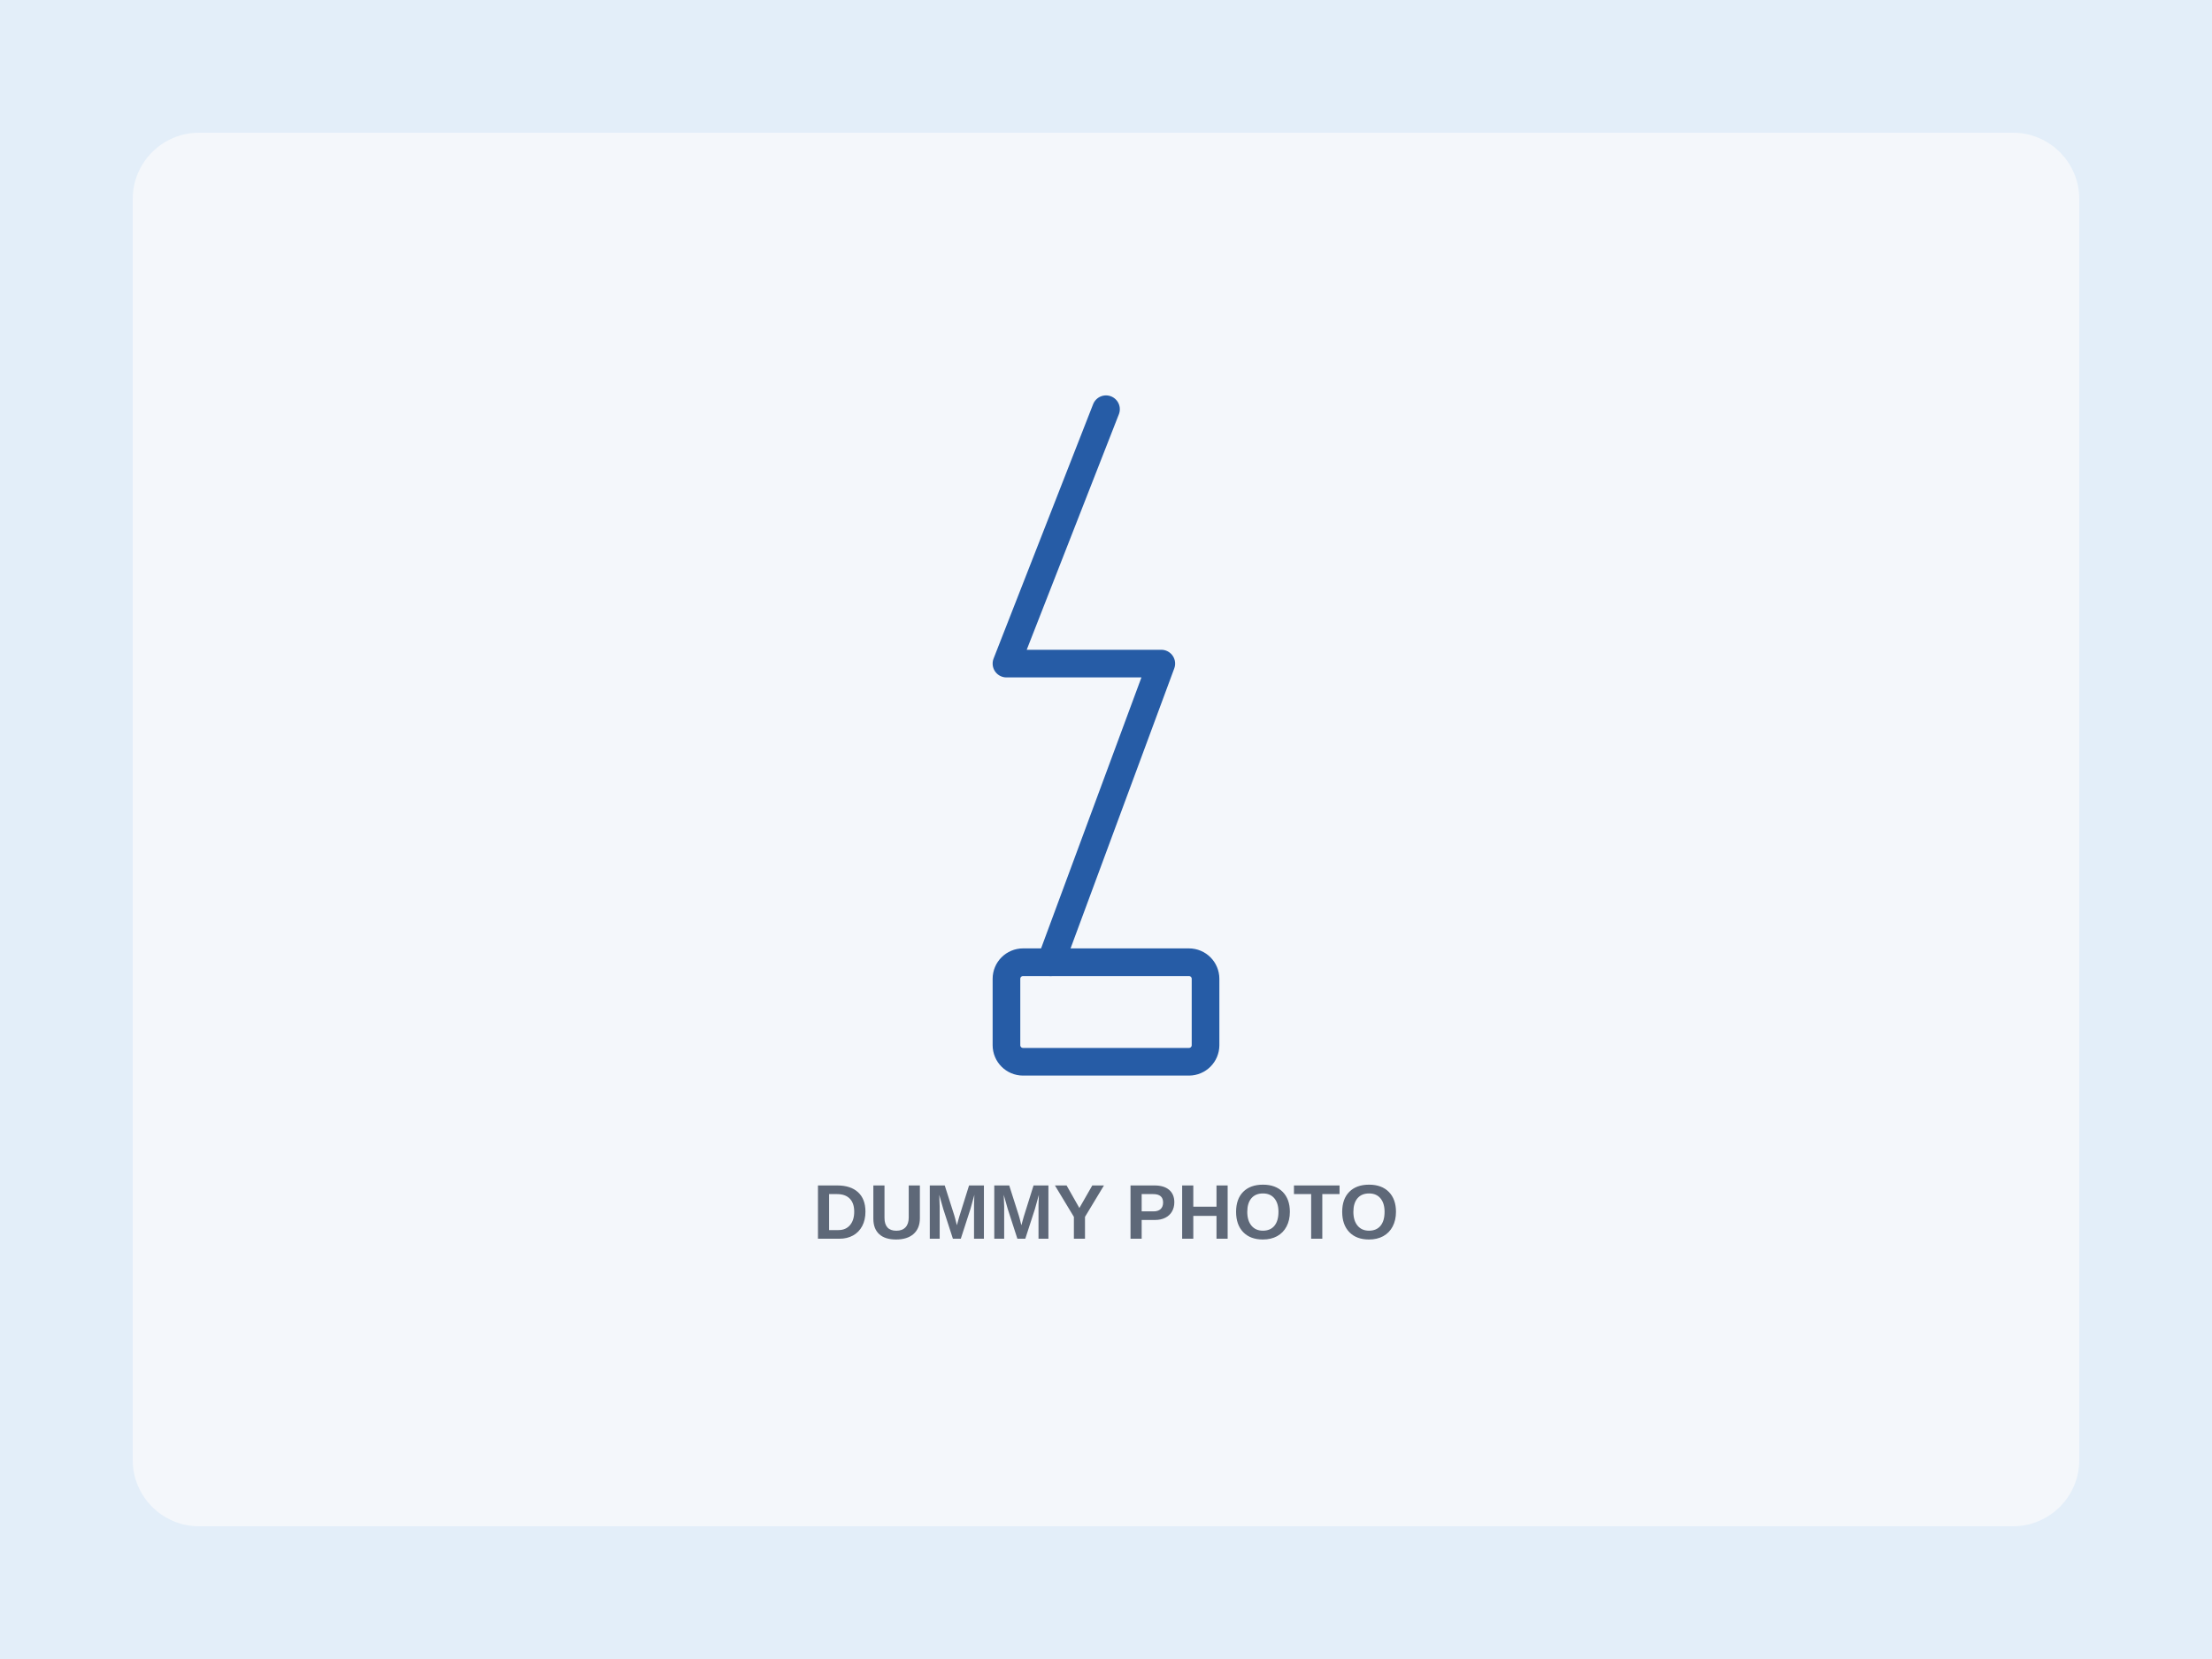
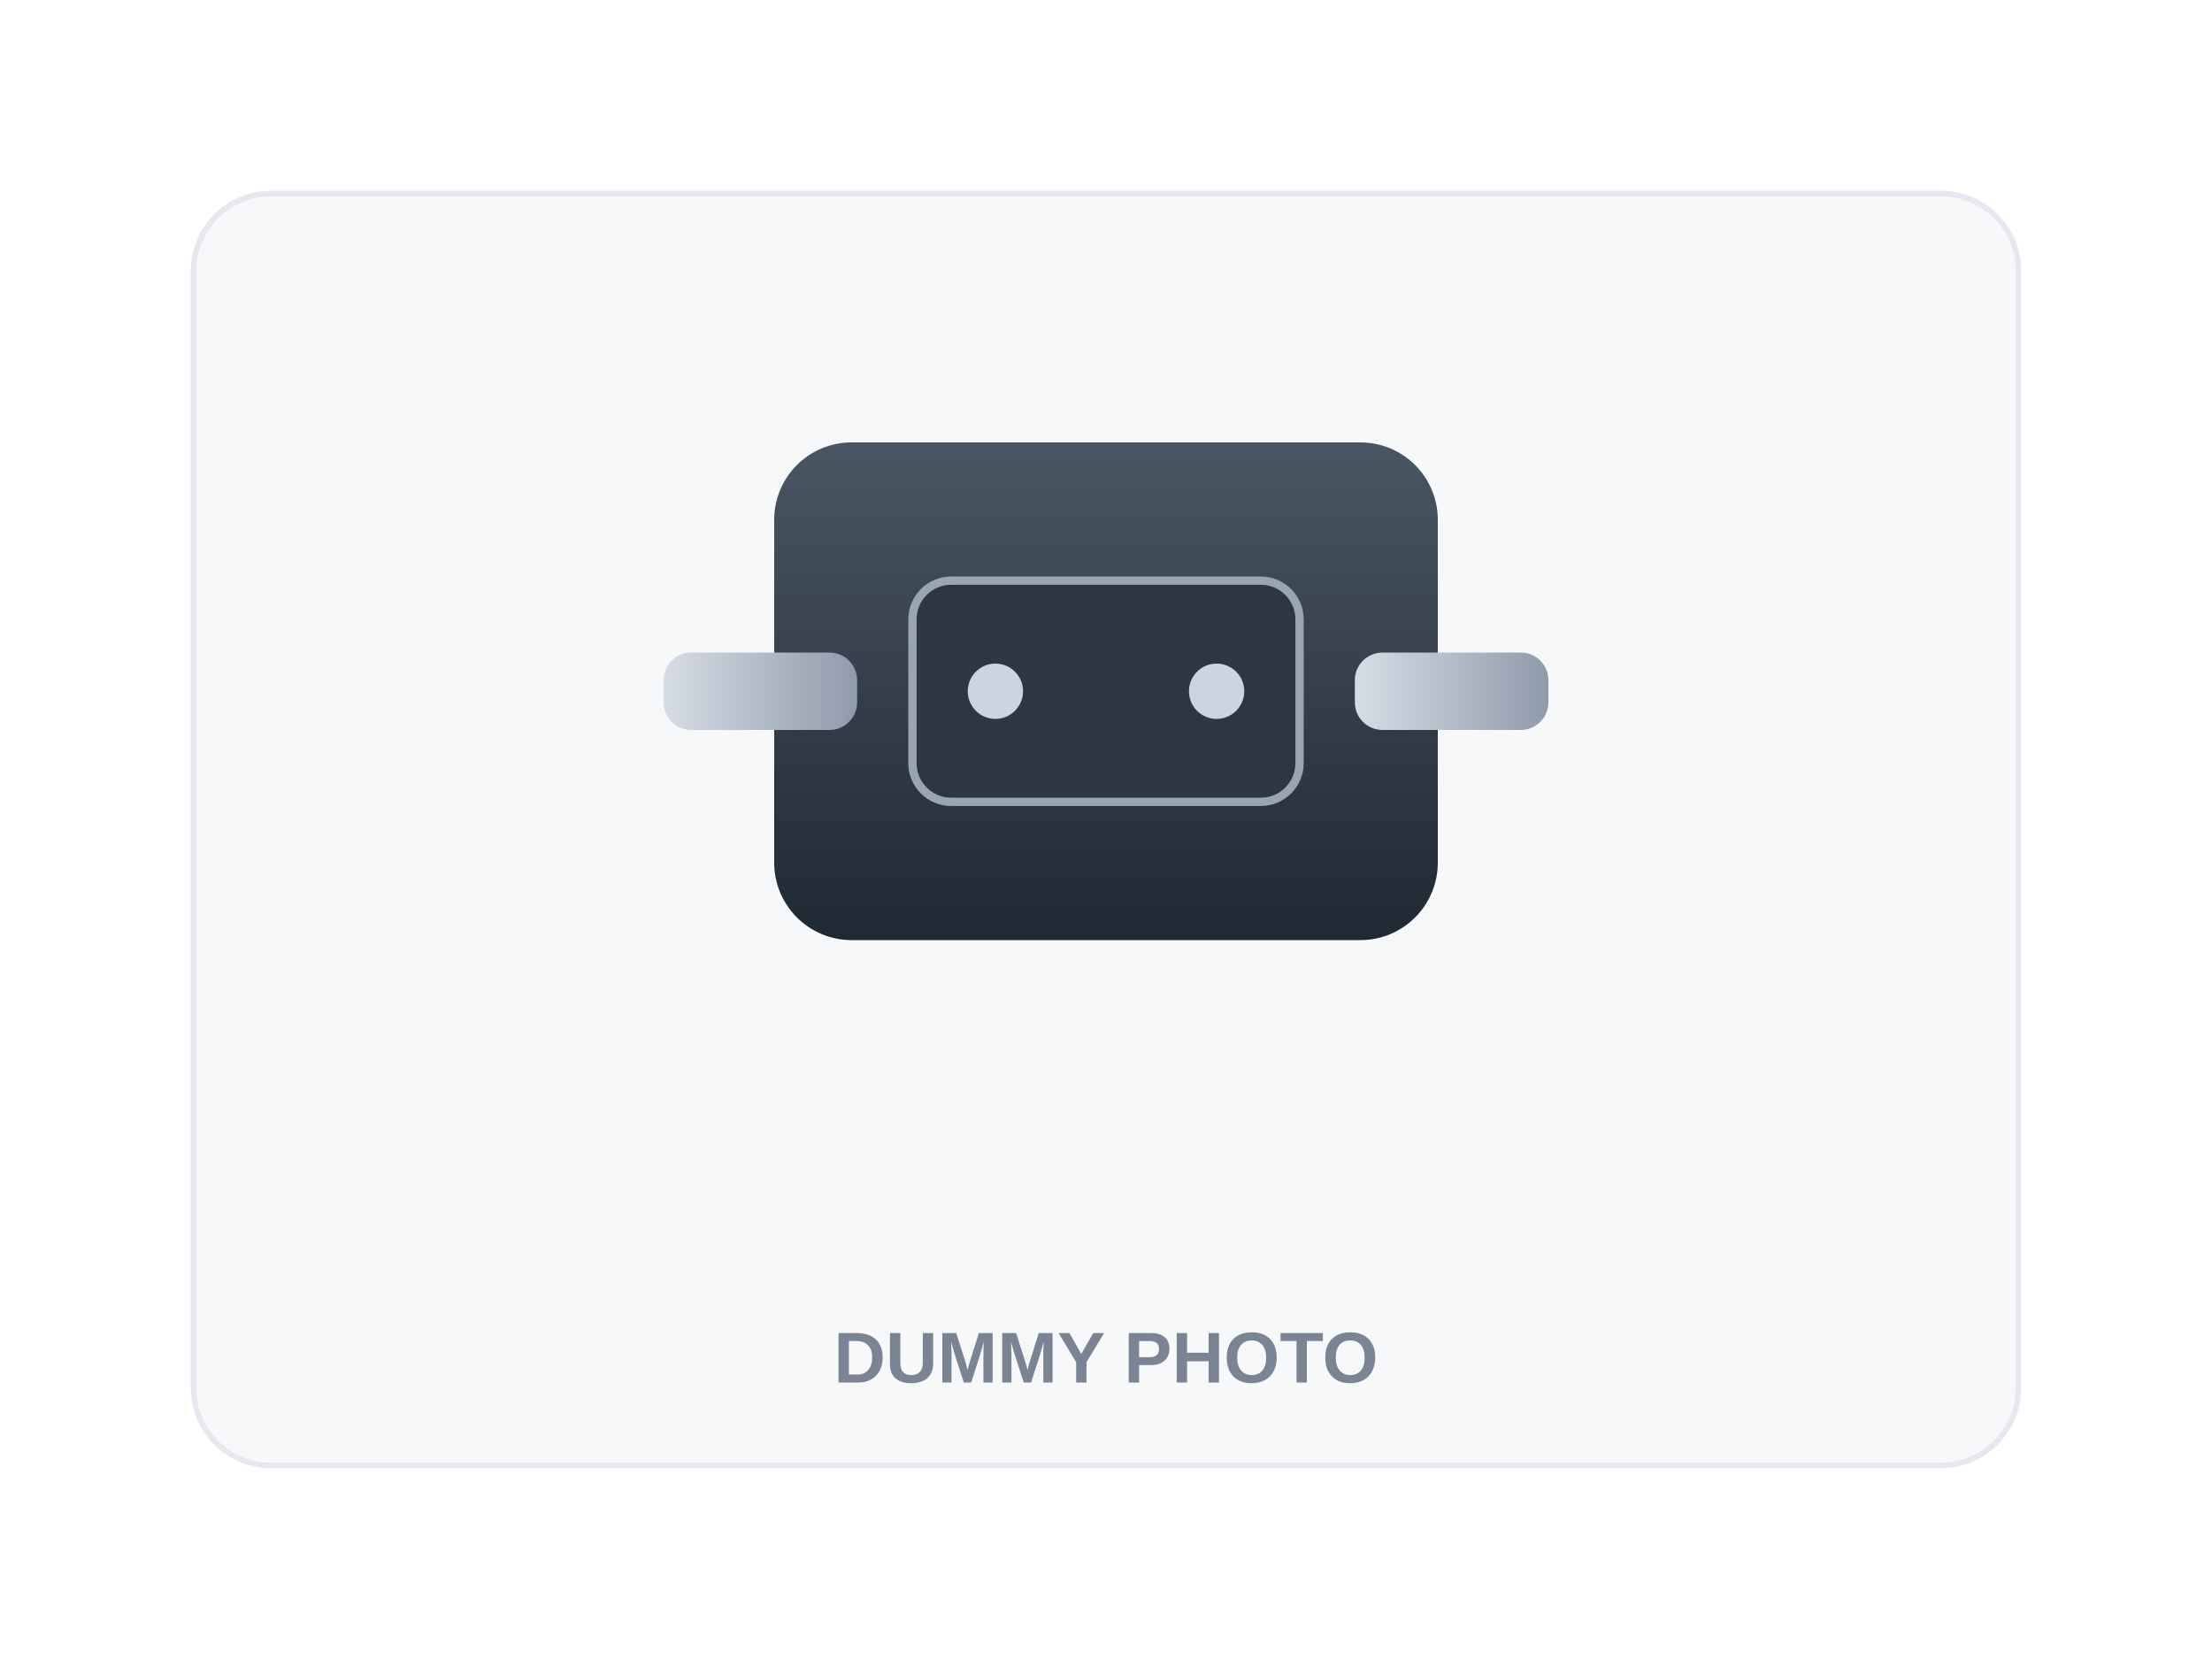
<svg xmlns="http://www.w3.org/2000/svg" viewBox="0 0 800 600" role="img" aria-label="Product placeholder">
-   <rect width="800" height="600" fill="#e3eef9" />
-   <rect x="48" y="48" width="704" height="504" rx="24" fill="#f4f7fb" />
-   <g fill="none" stroke="#265ca6" stroke-width="10" stroke-linecap="round" stroke-linejoin="round">
-     <path d="M400 148l-36 92h56l-40 108" />
-     <rect x="364" y="348" width="72" height="36" rx="6" />
+   <defs>
+     <linearGradient id="mold" x1="0" y1="0" x2="0" y2="1">
+       <stop offset="0%" stop-color="#4a5563" />
+       <stop offset="100%" stop-color="#1f2933" />
+     </linearGradient>
+     <linearGradient id="handle" x1="0" y1="0" x2="1" y2="0">
+       <stop offset="0%" stop-color="#d7dde6" />
+       <stop offset="100%" stop-color="#8f9aab" />
+     </linearGradient>
+   </defs>
+   <rect width="800" height="600" fill="#ffffff" />
+   <rect x="70" y="70" width="660" height="460" rx="28" fill="#f7f8fa" stroke="#e5e8ee" stroke-width="2" />
+   <g transform="translate(400 250)">
+     <rect x="-120" y="-90" width="240" height="180" rx="28" fill="url(#mold)" />
+     <rect x="-70" y="-40" width="140" height="80" rx="14" fill="#2d3742" stroke="#9aa5b4" stroke-width="3" />
+     <rect x="-160" y="-14" width="70" height="28" rx="10" fill="url(#handle)" />
+     <rect x="90" y="-14" width="70" height="28" rx="10" fill="url(#handle)" />
+     <circle cx="-40" cy="0" r="10" fill="#cbd5e1" />
+     <circle cx="40" cy="0" r="10" fill="#cbd5e1" />
  </g>
-   <text x="400" y="448" text-anchor="middle" fill="#5e6878" font-family="Arial, Helvetica, sans-serif" font-size="28" font-weight="700">DUMMY PHOTO</text>
+   <text x="400" y="500" text-anchor="middle" fill="#7a8494" font-family="Arial, Helvetica, sans-serif" font-size="26" font-weight="700">DUMMY PHOTO</text>
</svg>
